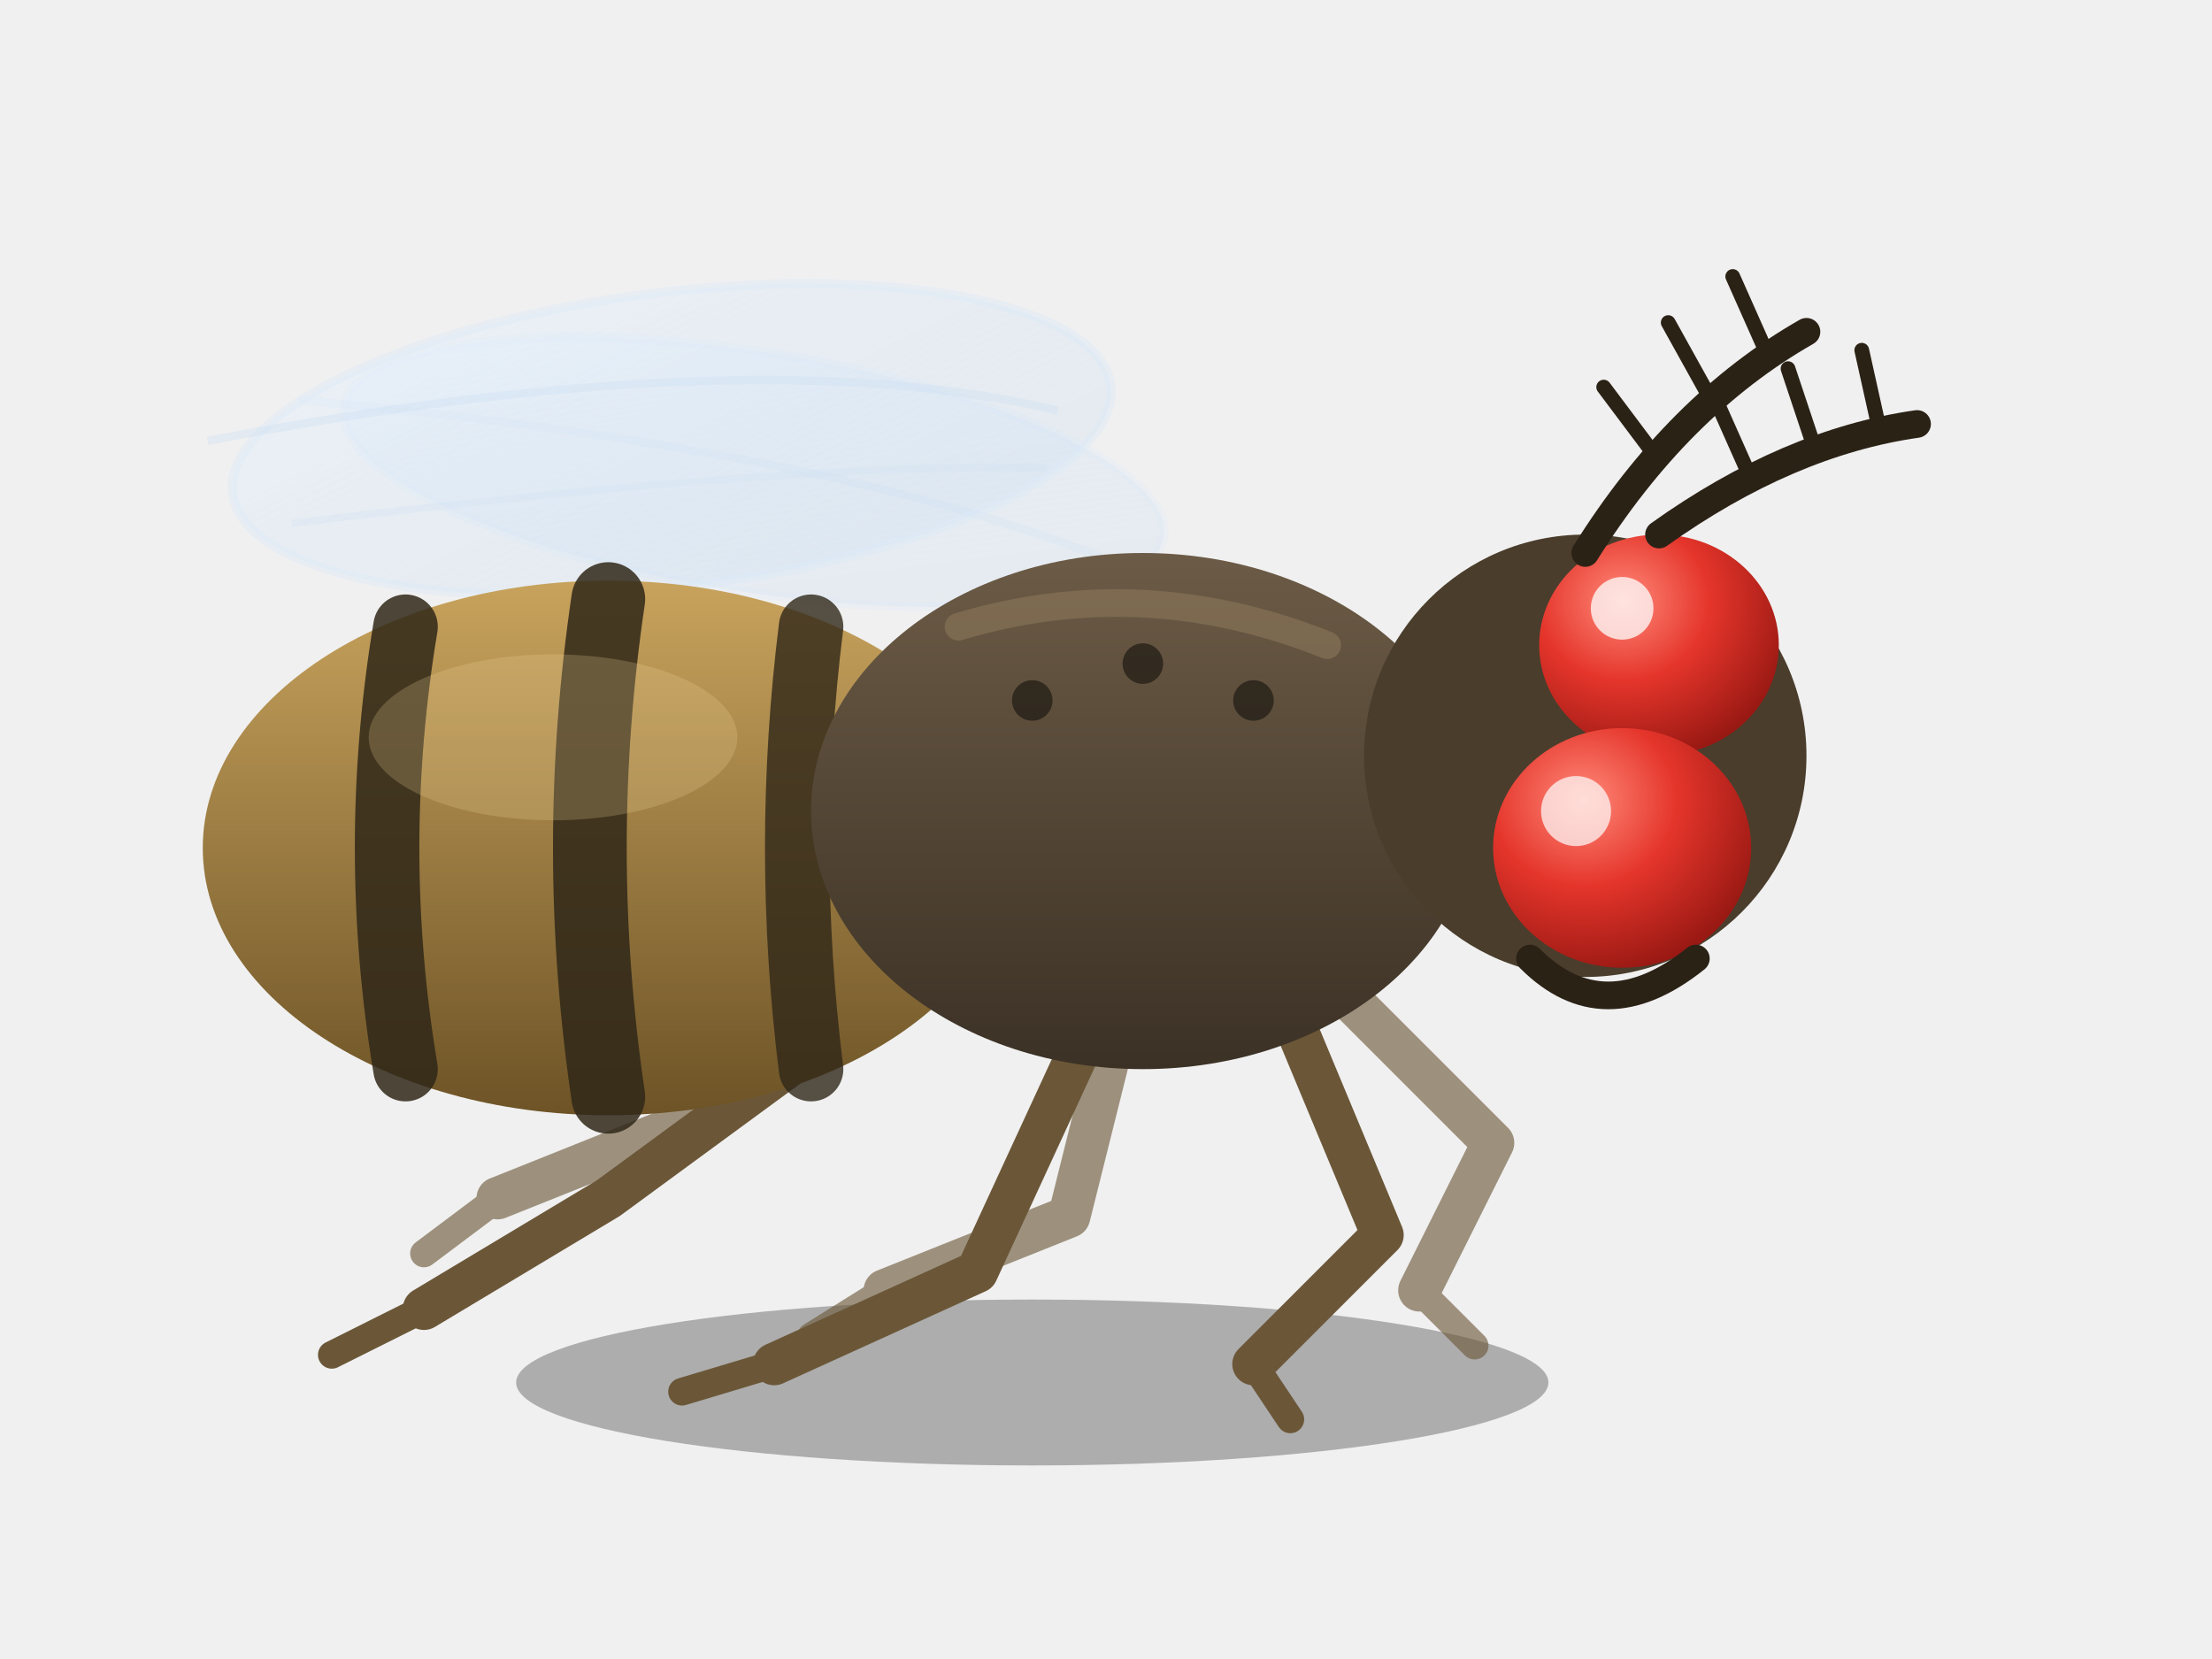
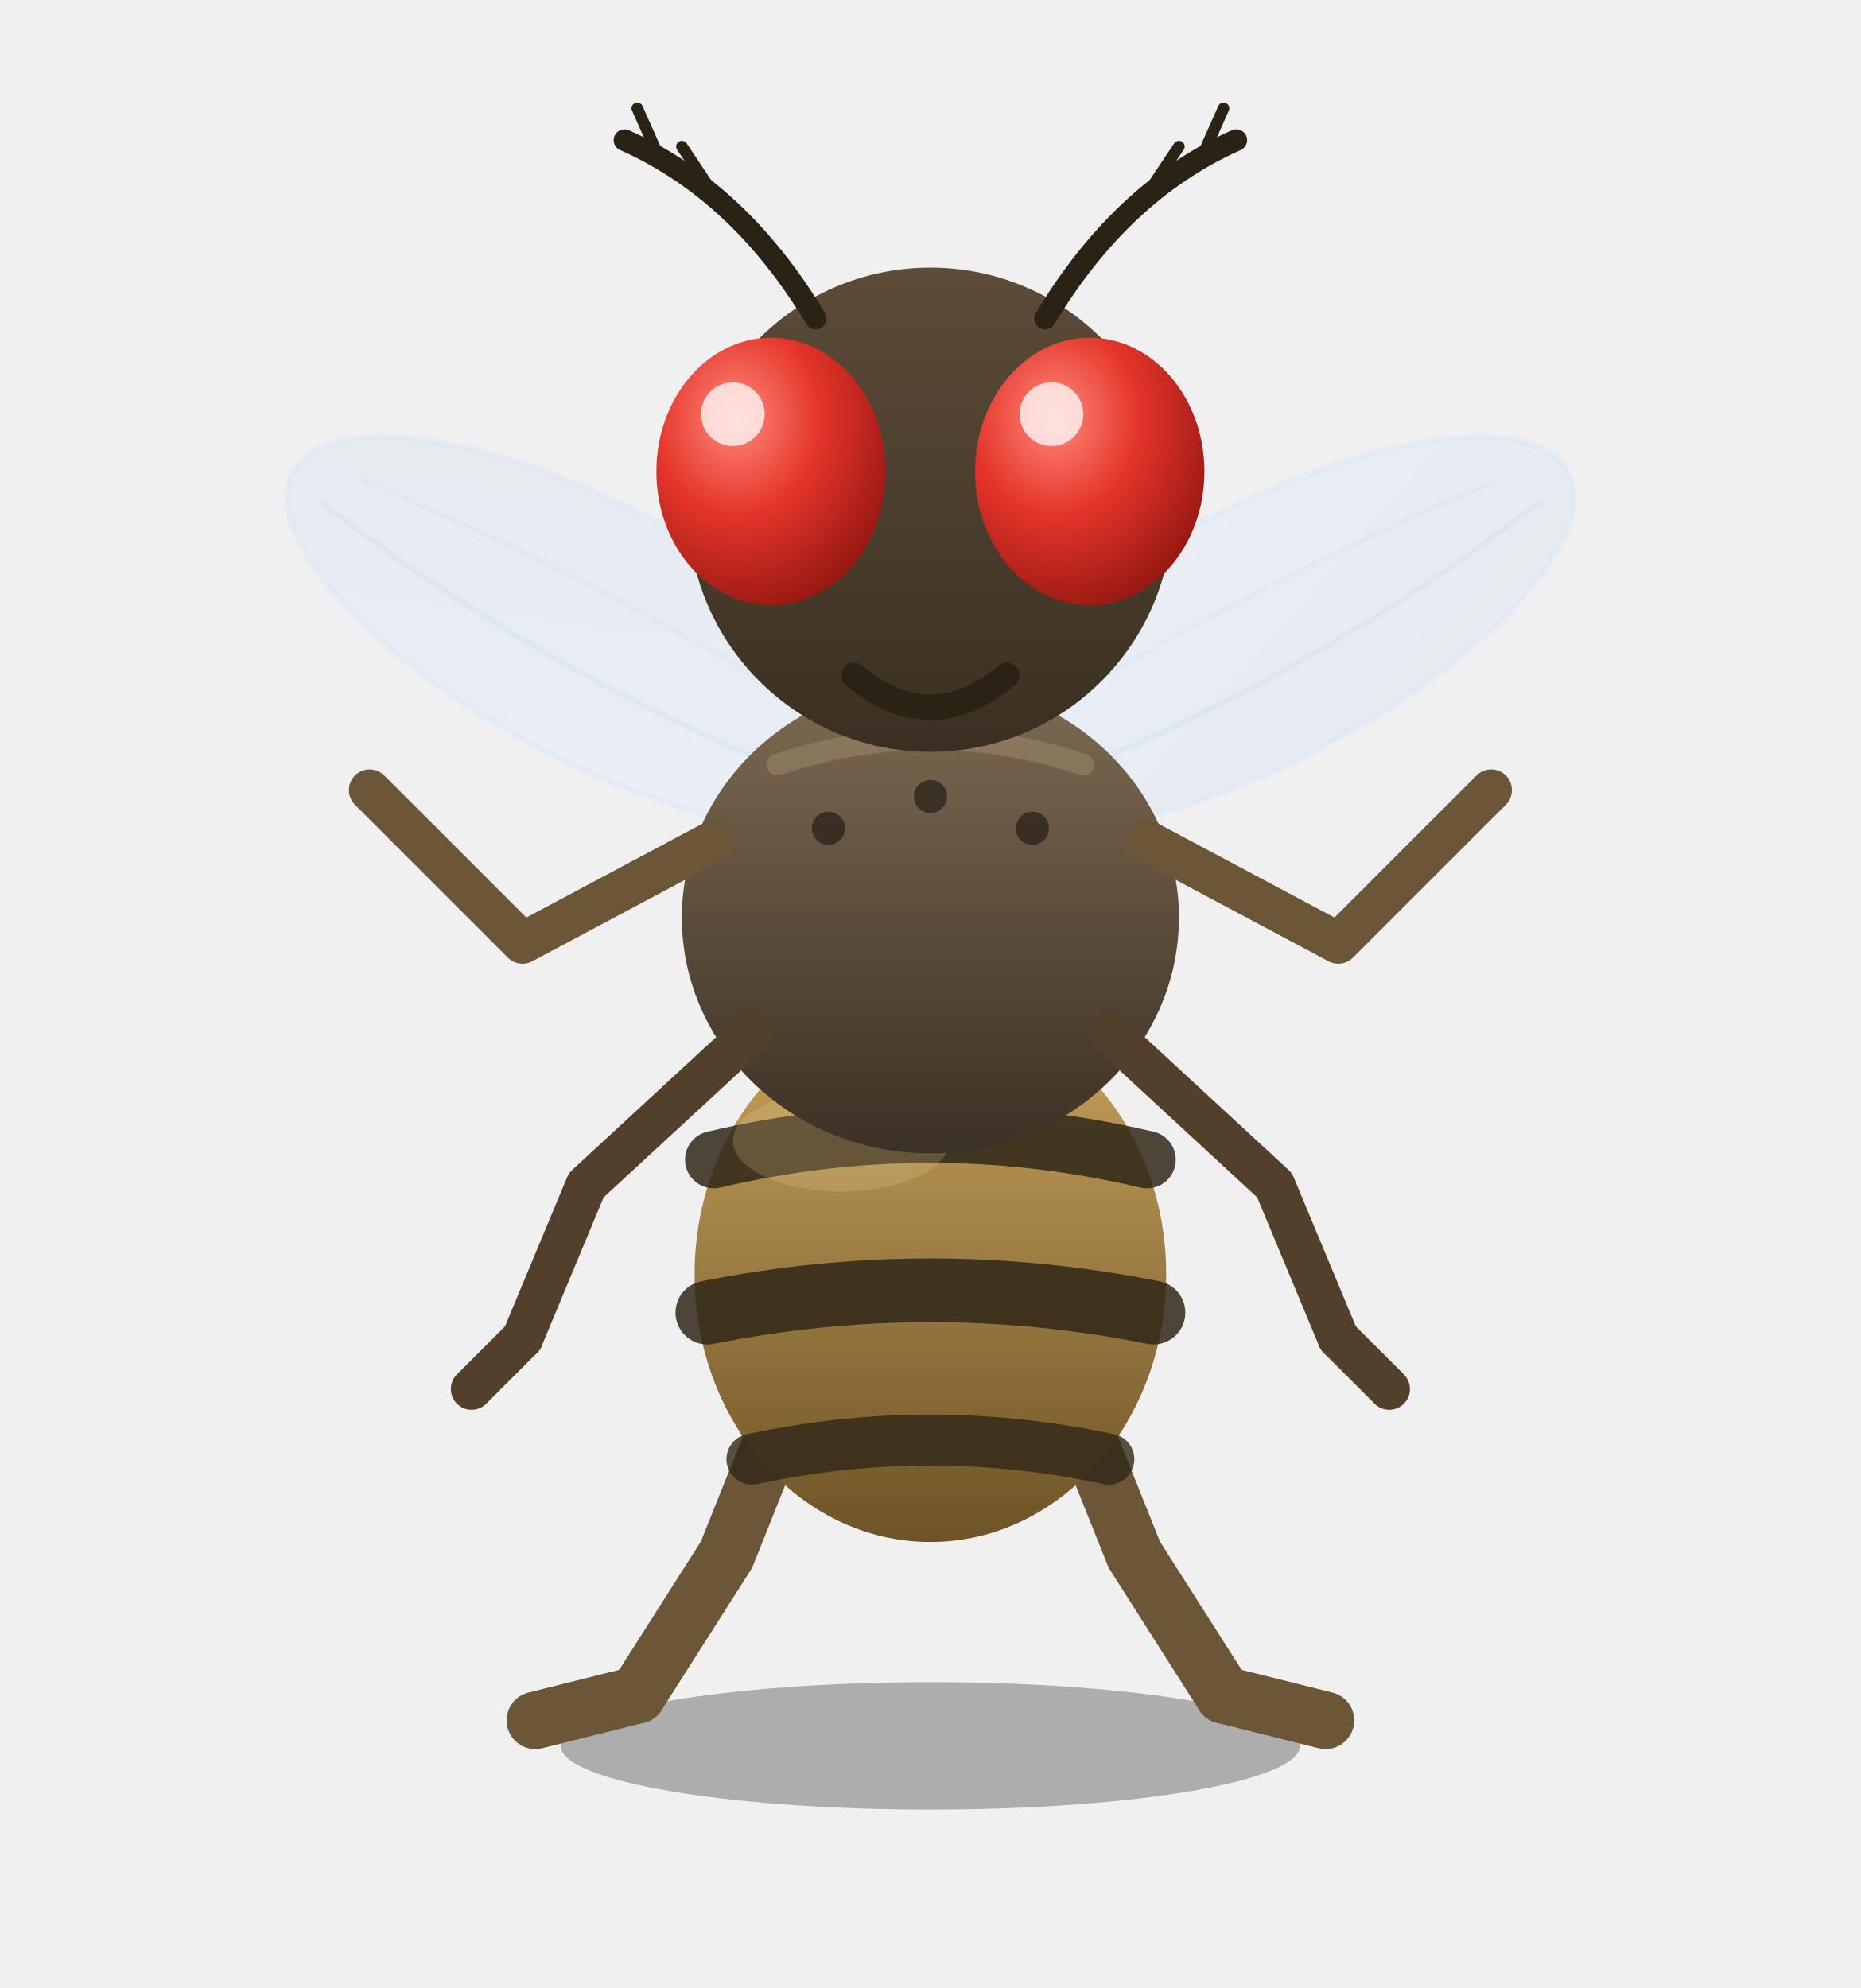
- <svg xmlns="http://www.w3.org/2000/svg" viewBox="0 0 240 180" id="fly-svg" role="img" aria-label="A cartoon fruit fly with red compound eyes, feathered antennae, two wings and six legs.">
+ <svg xmlns="http://www.w3.org/2000/svg" viewBox="-26 -16 292 312" id="fly-svg" role="img" aria-label="A cartoon fruit fly standing upright on two legs with red compound eyes, feathered antennae, four arms and two wings.">
  <style>
-     /* The leg paths are strokes, not shapes. Without this they default to
-        fill:black + stroke:none and render as solid triangles. */
-     #fly-svg .leg path {
+     /* Limbs are strokes, not shapes. Without this they default to fill:black
+        and stroke:none, and render as solid triangles. */
+     #fly-svg .limb path {
      fill: none;
-       /* Mid-brown, not near-black: the legs have to read against the dark
-          dance floor as well as the light one. */
      stroke: #6b5738;
-       stroke-width: 4.6;
      stroke-linecap: round;
      stroke-linejoin: round;
    }
-     #fly-svg .leg .tarsus { stroke-width: 3; }
+     #fly-svg .limb.leg path { stroke-width: 9; }
+     #fly-svg .limb.arm path { stroke-width: 6.5; }
+     #fly-svg .limb .tarsus { stroke-width: 5; }
+     #fly-svg .limb.far path { stroke: #52402a; }
  </style>
  <defs>
    <linearGradient id="fly-thorax" x1="0" y1="0" x2="0" y2="1">
-       <stop offset="0" stop-color="#6c5b46" />
+       <stop offset="0" stop-color="#7d6a51" />
      <stop offset="1" stop-color="#3b3125" />
    </linearGradient>
    <linearGradient id="fly-abdomen" x1="0" y1="0" x2="0" y2="1">
      <stop offset="0" stop-color="#c8a35d" />
      <stop offset="1" stop-color="#6d5326" />
+     </linearGradient>
+     <linearGradient id="fly-head" x1="0" y1="0" x2="0" y2="1">
+       <stop offset="0" stop-color="#5c4c38" />
+       <stop offset="1" stop-color="#3a2f22" />
    </linearGradient>
    <radialGradient id="fly-eye" cx="0.35" cy="0.3" r="0.8">
      <stop offset="0" stop-color="#ff8a7a" />
      <stop offset="0.45" stop-color="#e5352b" />
      <stop offset="1" stop-color="#8d140f" />
    </radialGradient>
    <linearGradient id="fly-wing" x1="0" y1="0" x2="1" y2="1">
      <stop offset="0" stop-color="#eaf4ff" stop-opacity="0.45" />
      <stop offset="1" stop-color="#b8d4f0" stop-opacity="0.16" />
    </linearGradient>
  </defs>
  <g id="fly-root">
-     <ellipse id="fly-shadow" cx="112" cy="150" rx="56" ry="9" fill="#000" opacity="0.28" />
+     <ellipse id="fly-shadow" cx="120" cy="258" rx="58" ry="10" fill="#000" opacity="0.28" />
+     <g id="leg-l" class="limb leg">
+       <path d="M100 198 L88 228 L74 250" />
+       <path class="tarsus" d="M74 250 L58 254" />
+     </g>
+     <g id="leg-r" class="limb leg">
+       <path d="M140 198 L152 228 L166 250" />
+       <path class="tarsus" d="M166 250 L182 254" />
+     </g>
    <g id="fly-body">
-       <g id="leg-b-r" class="leg" opacity="0.62">
-         <path d="M100 104 L74 122 L54 130" />
-         <path class="tarsus" d="M54 130 L46 136" />
-       </g>
-       <g id="leg-m-r" class="leg" opacity="0.62">
-         <path d="M122 108 L116 132 L96 140" />
-         <path class="tarsus" d="M96 140 L88 145" />
-       </g>
-       <g id="leg-f-r" class="leg" opacity="0.62">
-         <path d="M144 106 L162 124 L154 140" />
-         <path class="tarsus" d="M154 140 L160 146" />
-       </g>
-       <g id="leg-b-l" class="leg">
-         <path d="M96 108 L66 130 L46 142" />
-         <path class="tarsus" d="M46 142 L36 147" />
-       </g>
-       <g id="leg-m-l" class="leg">
-         <path d="M118 112 L106 138 L84 148" />
-         <path class="tarsus" d="M84 148 L74 151" />
-       </g>
-       <g id="leg-f-l" class="leg">
-         <path d="M140 110 L150 134 L136 148" />
-         <path class="tarsus" d="M136 148 L140 154" />
+       <g id="wing-l">
+         <g transform="translate(110 106) rotate(-152)">
+           <ellipse cx="48" cy="0" rx="54" ry="20" fill="url(#fly-wing)" stroke="#dbe9f7" stroke-opacity="0.5" stroke-width="1" />
+           <path d="M4 -4 Q50 -10 96 -2" fill="none" stroke="#cfe0f2" stroke-opacity="0.34" stroke-width="0.9" />
+           <path d="M6 5 Q50 8 92 4" fill="none" stroke="#cfe0f2" stroke-opacity="0.26" stroke-width="0.8" />
+         </g>
      </g>
      <g id="wing-r">
-         <g transform="rotate(9 124 66)">
-           <ellipse cx="80" cy="58" rx="45" ry="13" fill="url(#fly-wing)" stroke="#dbe9f7" stroke-opacity="0.26" stroke-width="1" />
-           <path d="M122 62 Q90 54 30 58" fill="none" stroke="#cfe0f2" stroke-opacity="0.26" stroke-width="0.9" />
-         </g>
-       </g>
-       <g id="wing-l">
-         <g transform="rotate(-7 120 54)">
-           <ellipse cx="74" cy="42" rx="48" ry="16" fill="url(#fly-wing)" stroke="#dbe9f7" stroke-opacity="0.42" stroke-width="1" />
-           <path d="M116 44 Q84 32 24 36" fill="none" stroke="#cfe0f2" stroke-opacity="0.38" stroke-width="0.9" />
-           <path d="M114 50 Q86 46 32 46" fill="none" stroke="#cfe0f2" stroke-opacity="0.3" stroke-width="0.8" />
+         <g transform="translate(130 106) rotate(-28)">
+           <ellipse cx="48" cy="0" rx="54" ry="20" fill="url(#fly-wing)" stroke="#dbe9f7" stroke-opacity="0.5" stroke-width="1" />
+           <path d="M4 4 Q50 10 96 2" fill="none" stroke="#cfe0f2" stroke-opacity="0.34" stroke-width="0.9" />
+           <path d="M6 -5 Q50 -8 92 -4" fill="none" stroke="#cfe0f2" stroke-opacity="0.26" stroke-width="0.8" />
        </g>
      </g>
      <g id="abdomen">
-         <ellipse cx="66" cy="92" rx="44" ry="29" fill="url(#fly-abdomen)" />
-         <path d="M44 68 Q40 92 44 116" fill="none" stroke="#2f2718" stroke-width="7" stroke-linecap="round" opacity="0.85" />
-         <path d="M66 65 Q62 92 66 119" fill="none" stroke="#2f2718" stroke-width="8" stroke-linecap="round" opacity="0.85" />
-         <path d="M88 68 Q85 92 88 116" fill="none" stroke="#2f2718" stroke-width="7" stroke-linecap="round" opacity="0.8" />
-         <ellipse cx="60" cy="80" rx="20" ry="9" fill="#f0d79b" opacity="0.22" />
+         <ellipse cx="120" cy="184" rx="37" ry="42" fill="url(#fly-abdomen)" />
+         <path d="M86 166 Q120 158 154 166" fill="none" stroke="#2f2718" stroke-width="9" stroke-linecap="round" opacity="0.85" />
+         <path d="M85 190 Q120 183 155 190" fill="none" stroke="#2f2718" stroke-width="10" stroke-linecap="round" opacity="0.85" />
+         <path d="M92 213 Q120 207 148 213" fill="none" stroke="#2f2718" stroke-width="8" stroke-linecap="round" opacity="0.8" />
+         <ellipse cx="106" cy="163" rx="17" ry="8" fill="#f0d79b" opacity="0.2" />
      </g>
      <g id="thorax">
-         <ellipse cx="124" cy="88" rx="36" ry="28" fill="url(#fly-thorax)" />
-         <path d="M104 68 Q124 62 144 70" fill="none" stroke="#8a765a" stroke-width="3" opacity="0.6" stroke-linecap="round" />
-         <circle cx="112" cy="76" r="2.2" fill="#1e1913" opacity="0.7" />
-         <circle cx="124" cy="72" r="2.2" fill="#1e1913" opacity="0.7" />
-         <circle cx="136" cy="76" r="2.2" fill="#1e1913" opacity="0.7" />
+         <ellipse cx="120" cy="128" rx="39" ry="37" fill="url(#fly-thorax)" />
+         <path d="M96 104 Q120 96 144 104" fill="none" stroke="#9a866a" stroke-width="3.4" opacity="0.55" stroke-linecap="round" />
+         <circle cx="104" cy="114" r="2.6" fill="#1e1913" opacity="0.65" />
+         <circle cx="120" cy="109" r="2.6" fill="#1e1913" opacity="0.65" />
+         <circle cx="136" cy="114" r="2.6" fill="#1e1913" opacity="0.65" />
+       </g>
+       <g id="arm-ll" class="limb arm far">
+         <path d="M92 146 L66 170 L56 194" />
+         <path class="tarsus" d="M56 194 L48 202" />
+       </g>
+       <g id="arm-lr" class="limb arm far">
+         <path d="M148 146 L174 170 L184 194" />
+         <path class="tarsus" d="M184 194 L192 202" />
+       </g>
+       <g id="arm-ul" class="limb arm">
+         <path d="M86 116 L56 132 L40 116" />
+         <path class="tarsus" d="M40 116 L32 108" />
+       </g>
+       <g id="arm-ur" class="limb arm">
+         <path d="M154 116 L184 132 L200 116" />
+         <path class="tarsus" d="M200 116 L208 108" />
      </g>
      <g id="head">
-         <circle cx="172" cy="82" r="24" fill="#4a3d2c" />
-         <ellipse id="eye-far" cx="180" cy="70" rx="13" ry="12" fill="url(#fly-eye)" />
-         <ellipse id="eye-near" cx="176" cy="92" rx="14" ry="13" fill="url(#fly-eye)" />
-         <circle cx="176" cy="66" r="3.4" fill="#fff" opacity="0.75" />
-         <circle cx="171" cy="88" r="3.8" fill="#fff" opacity="0.7" />
-         <path d="M166 104 Q174 112 184 104" fill="none" stroke="#2b2216" stroke-width="3" stroke-linecap="round" />
+         <circle cx="120" cy="64" r="38" fill="url(#fly-head)" />
+         <ellipse id="eye-l" cx="95" cy="58" rx="18" ry="21" fill="url(#fly-eye)" />
+         <ellipse id="eye-r" cx="145" cy="58" rx="18" ry="21" fill="url(#fly-eye)" />
+         <circle cx="89" cy="49" r="5" fill="#fff" opacity="0.75" />
+         <circle cx="139" cy="49" r="5" fill="#fff" opacity="0.75" />
+         <path d="M108 90 Q120 100 132 90" fill="none" stroke="#2b2216" stroke-width="4" stroke-linecap="round" />
        <g id="antenna-l">
-           <path d="M172 60 Q182 44 196 36" fill="none" stroke="#2b2216" stroke-width="3" stroke-linecap="round" />
-           <path d="M180 50 L174 42 M186 44 L181 35 M192 39 L188 30" stroke="#2b2216" stroke-width="1.6" stroke-linecap="round" />
+           <path d="M102 34 Q90 14 72 6" fill="none" stroke="#2b2216" stroke-width="3.4" stroke-linecap="round" />
+           <path d="M95 24 L88 16 M87 16 L81 7 M78 10 L74 1" stroke="#2b2216" stroke-width="1.8" stroke-linecap="round" />
        </g>
        <g id="antenna-r">
-           <path d="M180 58 Q194 48 208 46" fill="none" stroke="#2b2216" stroke-width="3" stroke-linecap="round" />
-           <path d="M190 52 L186 43 M197 49 L194 40 M204 47 L202 38" stroke="#2b2216" stroke-width="1.6" stroke-linecap="round" />
+           <path d="M138 34 Q150 14 168 6" fill="none" stroke="#2b2216" stroke-width="3.4" stroke-linecap="round" />
+           <path d="M145 24 L152 16 M153 16 L159 7 M162 10 L166 1" stroke="#2b2216" stroke-width="1.8" stroke-linecap="round" />
        </g>
      </g>
    </g>
  </g>
</svg>
